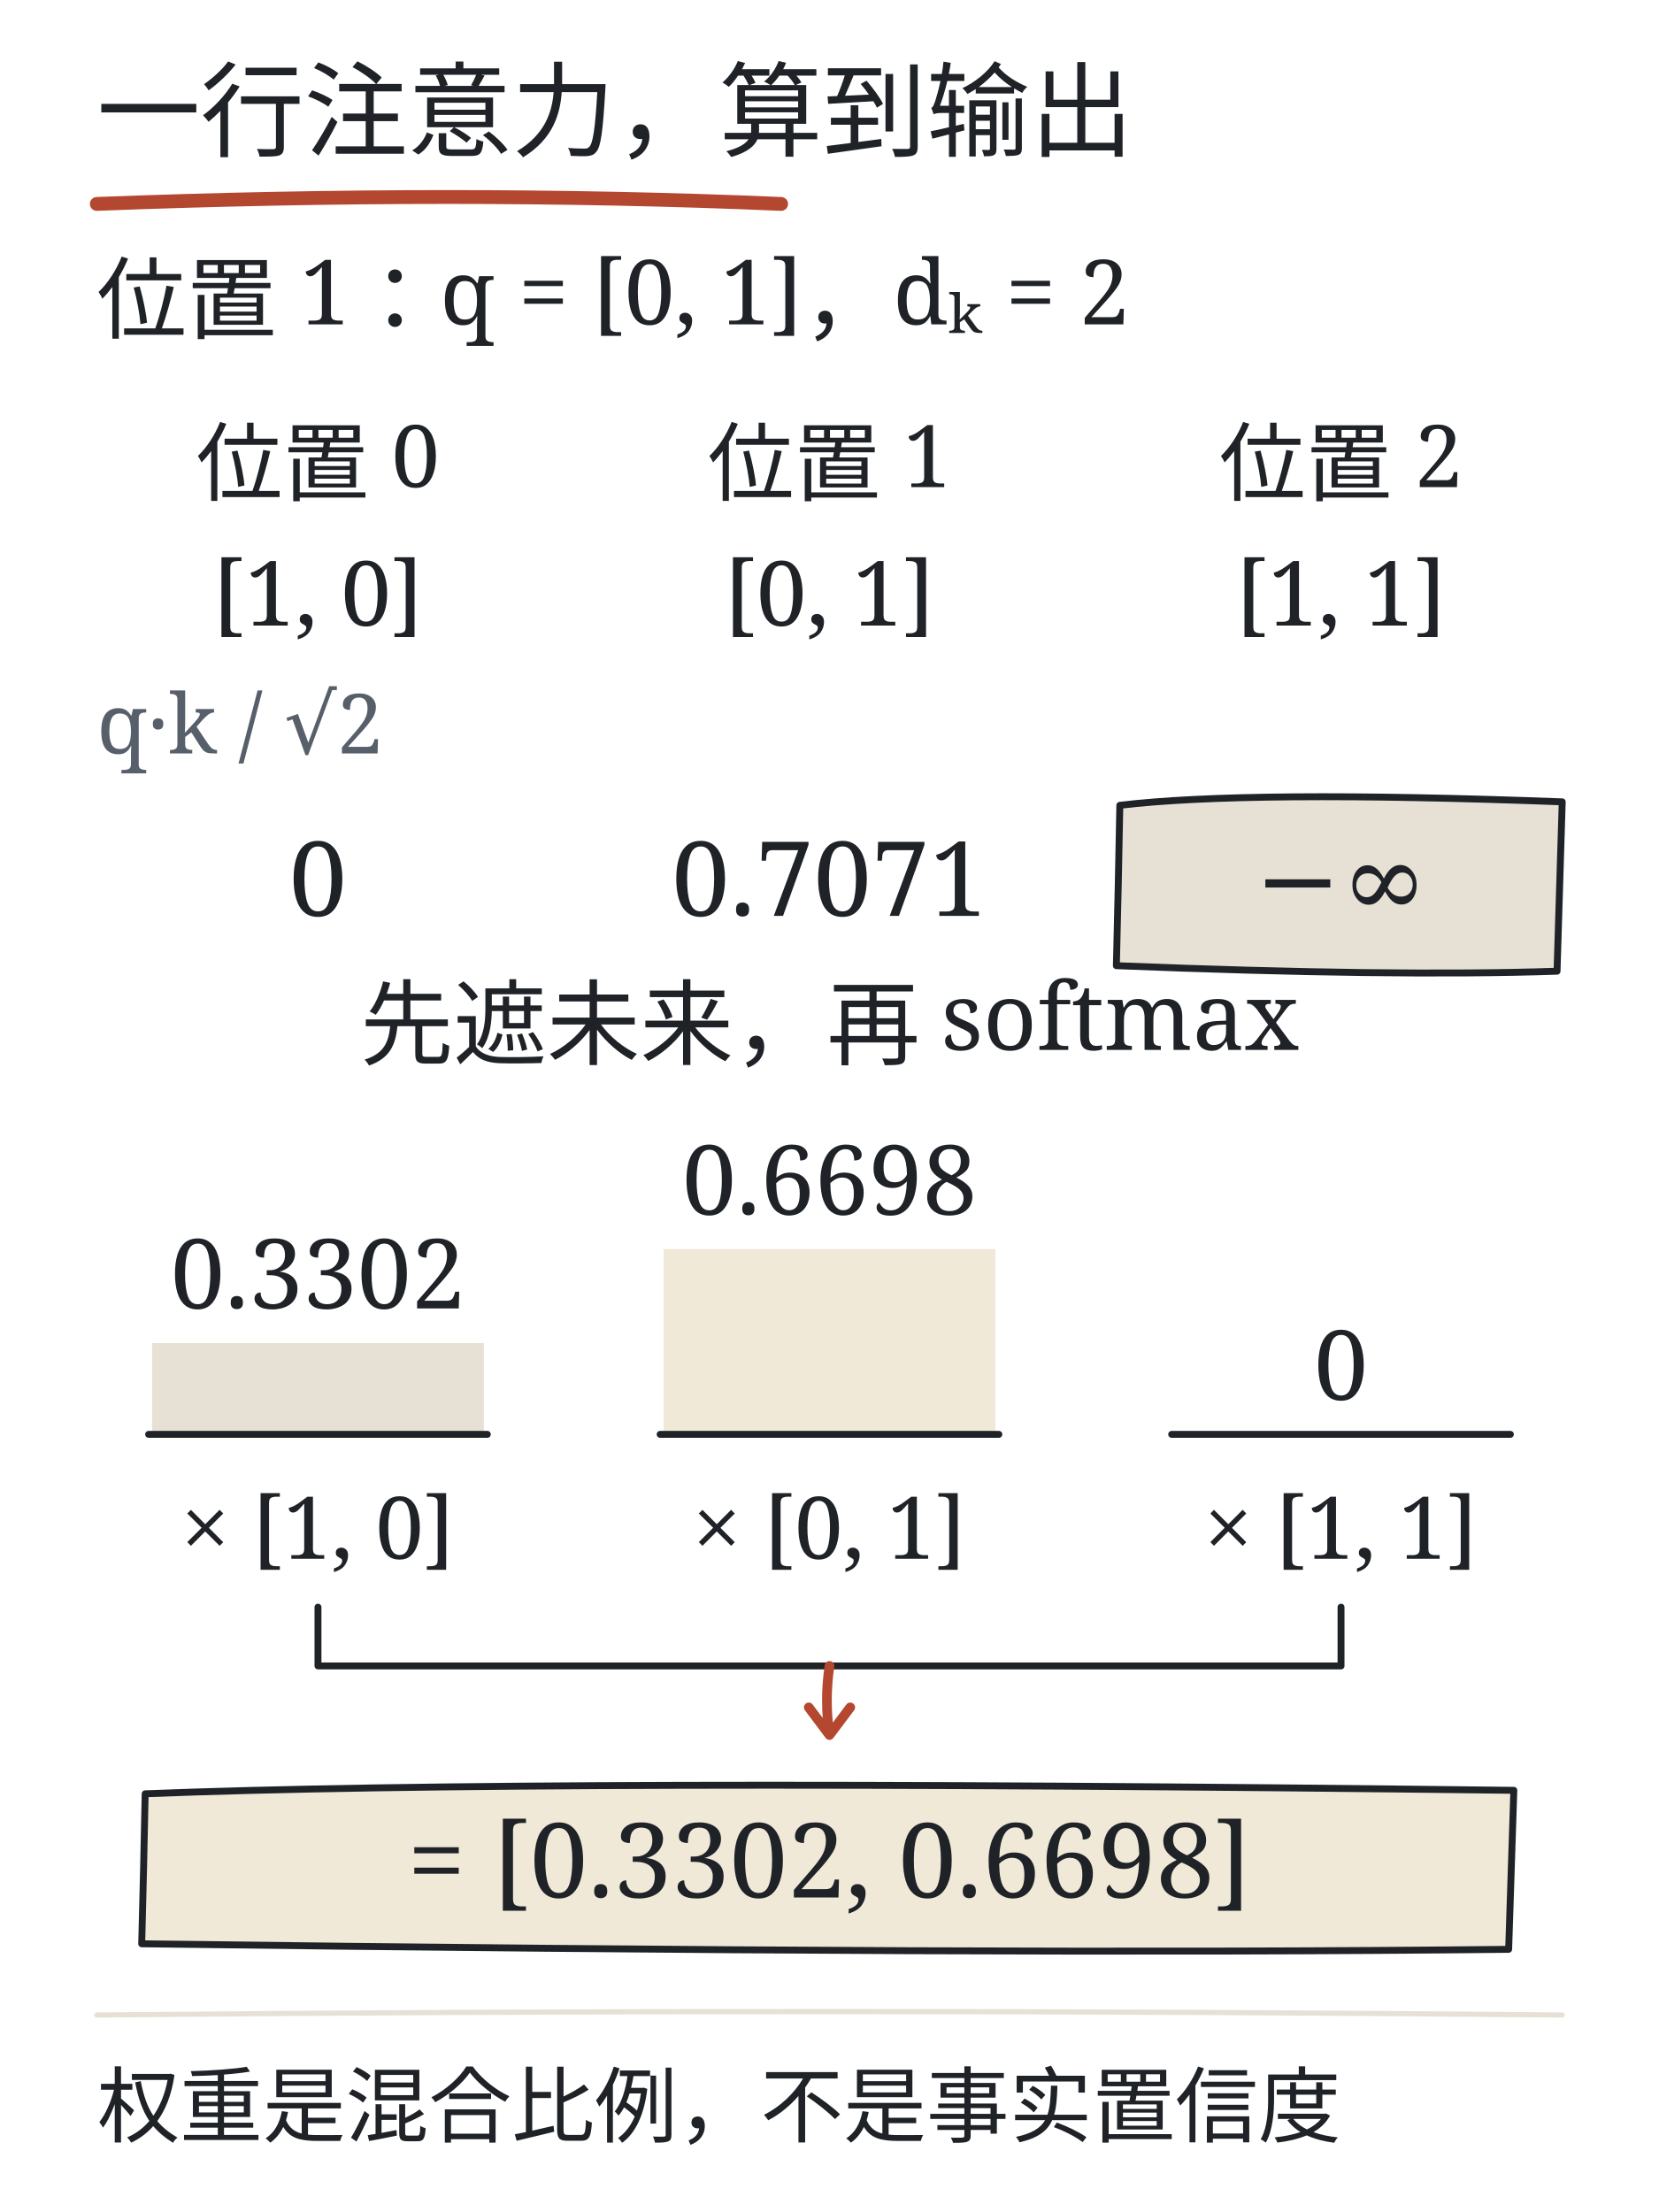
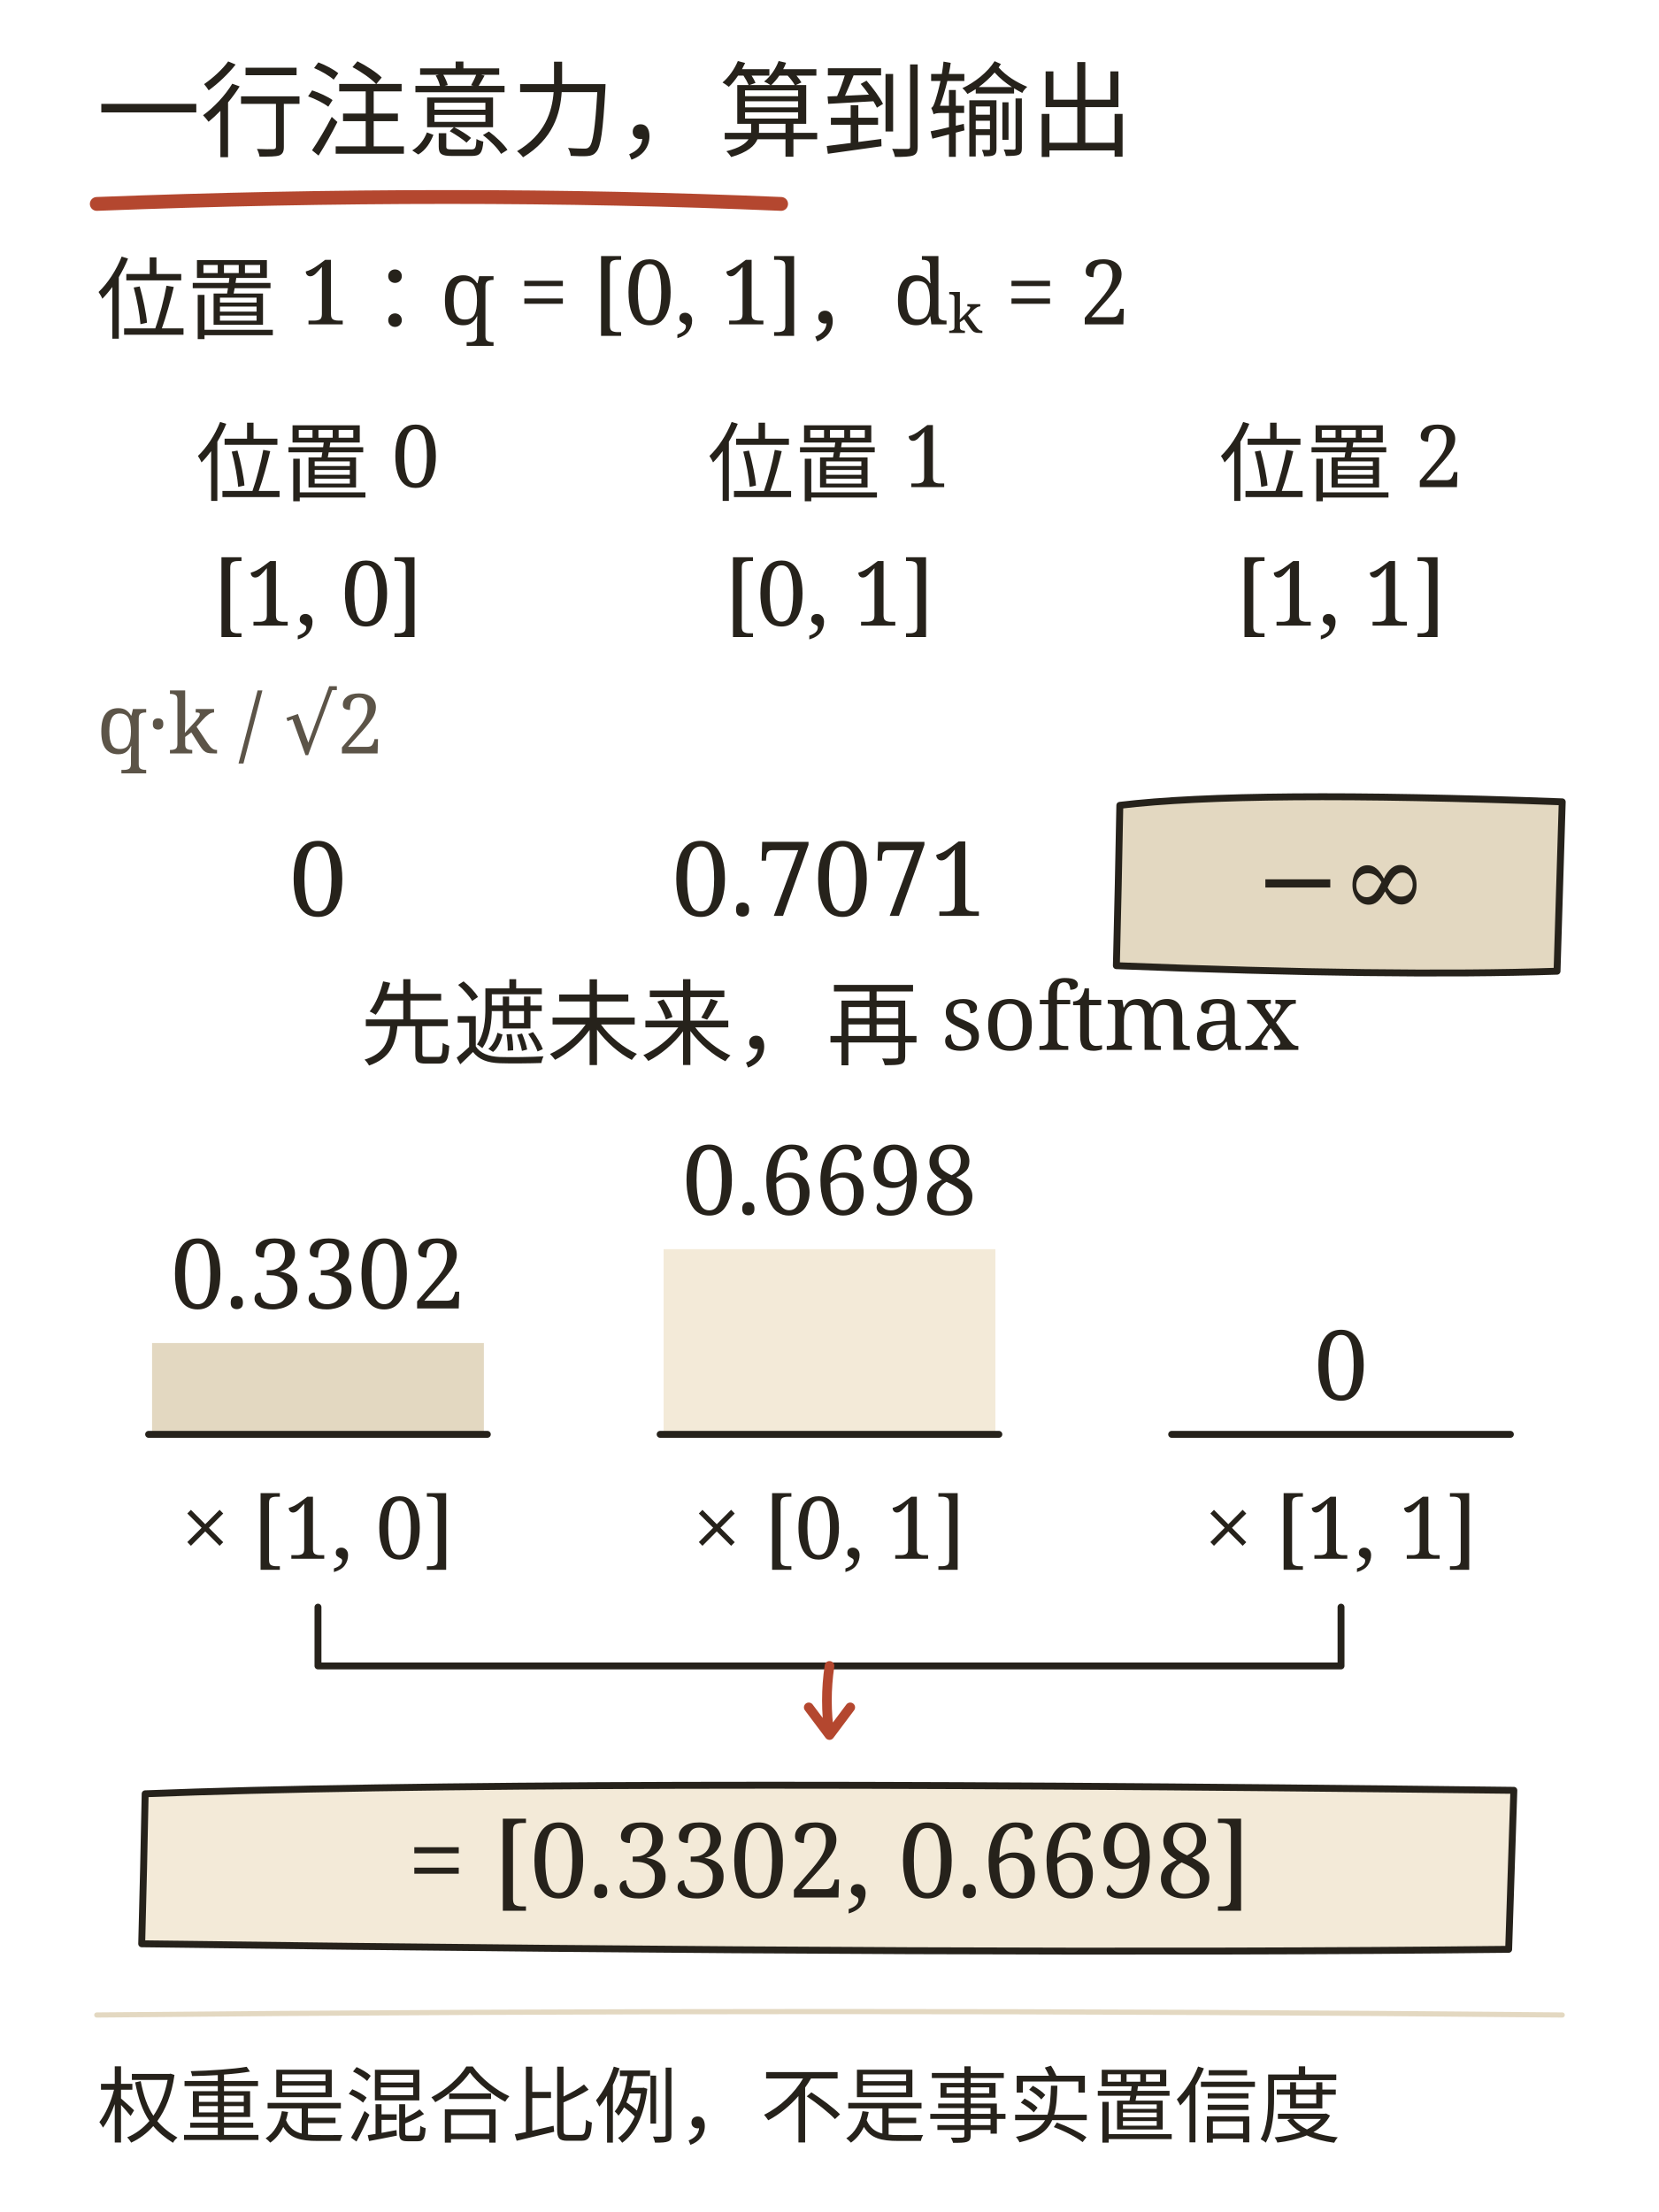
<svg xmlns="http://www.w3.org/2000/svg" width="480" height="640" viewBox="0 0 480 640" role="img" aria-labelledby="title desc">
  <g font-family="'Noto Serif SC','Source Han Serif SC','Songti SC','SimSun',serif">
-     <text x="28" y="43" font-size="30" text-anchor="start" fill="#1f2328">一行注意力，算到输出</text>
+     <text x="28" y="43" font-size="30" text-anchor="start" fill="#26221B">一行注意力，算到输出</text>
    <path d="M28 59 Q132 55 226 59" fill="none" stroke="#B4472F" stroke-width="4" stroke-linecap="round" stroke-linejoin="round" />
-     <text x="28" y="96" font-size="26" text-anchor="start" fill="#1f2328">位置 1：q = [0, 1]，dₖ = 2</text>
-     <text x="92" y="143" font-size="25" text-anchor="middle" fill="#1f2328">位置 0</text>
-     <text x="92" y="181" font-size="26" text-anchor="middle" fill="#1f2328">[1, 0]</text>
-     <text x="240" y="143" font-size="25" text-anchor="middle" fill="#1f2328">位置 1</text>
-     <text x="240" y="181" font-size="26" text-anchor="middle" fill="#1f2328">[0, 1]</text>
-     <text x="388" y="143" font-size="25" text-anchor="middle" fill="#1f2328">位置 2</text>
-     <text x="388" y="181" font-size="26" text-anchor="middle" fill="#1f2328">[1, 1]</text>
-     <text x="28" y="218" font-size="24" text-anchor="start" fill="#57606a">q·k / √2</text>
-     <path d="M324 233 Q360.72 228.6 452 232 L450.5 281 Q402.88 282.6 323 279.4 Q323.6 255.5 324 233Z" fill="#e6e1d4" stroke="#1f2328" stroke-width="2" stroke-linecap="round" stroke-linejoin="round" />
-     <text x="92" y="265" font-size="30" text-anchor="middle" fill="#1f2328">0</text>
-     <text x="240" y="265" font-size="30" text-anchor="middle" fill="#1f2328">0.7071</text>
-     <text x="388" y="265" font-size="30" text-anchor="middle" fill="#1f2328">−∞</text>
-     <text x="240" y="306" font-size="27" text-anchor="middle" fill="#1f2328">先遮未来，再 softmax</text>
-     <rect x="44" y="388.581" width="96" height="26.419" fill="#e6e1d4" />
-     <path d="M43 415 H141" fill="none" stroke="#1f2328" stroke-width="2" stroke-linecap="round" stroke-linejoin="round" />
-     <text x="92" y="378.581" font-size="28" text-anchor="middle" fill="#1f2328">0.3302</text>
-     <rect x="192" y="361.419" width="96" height="53.581" fill="#f0e9d8" />
-     <path d="M191 415 H289" fill="none" stroke="#1f2328" stroke-width="2" stroke-linecap="round" stroke-linejoin="round" />
-     <text x="240" y="351.419" font-size="28" text-anchor="middle" fill="#1f2328">0.6698</text>
-     <rect x="340" y="415" width="96" height="0" fill="#e6e1d4" />
-     <path d="M339 415 H437" fill="none" stroke="#1f2328" stroke-width="2" stroke-linecap="round" stroke-linejoin="round" />
-     <text x="388" y="405" font-size="28" text-anchor="middle" fill="#1f2328">0</text>
-     <text x="92" y="451" font-size="25" text-anchor="middle" fill="#1f2328">× [1, 0]</text>
-     <text x="240" y="451" font-size="25" text-anchor="middle" fill="#1f2328">× [0, 1]</text>
-     <text x="388" y="451" font-size="25" text-anchor="middle" fill="#1f2328">× [1, 1]</text>
-     <path d="M92 465 V482 H240 M388 465 V482 H240" fill="none" stroke="#1f2328" stroke-width="2" stroke-linecap="round" stroke-linejoin="round" />
+     <text x="28" y="96" font-size="26" text-anchor="start" fill="#26221B">位置 1：q = [0, 1]，dₖ = 2</text>
+     <text x="92" y="143" font-size="25" text-anchor="middle" fill="#26221B">位置 0</text>
+     <text x="92" y="181" font-size="26" text-anchor="middle" fill="#26221B">[1, 0]</text>
+     <text x="240" y="143" font-size="25" text-anchor="middle" fill="#26221B">位置 1</text>
+     <text x="240" y="181" font-size="26" text-anchor="middle" fill="#26221B">[0, 1]</text>
+     <text x="388" y="143" font-size="25" text-anchor="middle" fill="#26221B">位置 2</text>
+     <text x="388" y="181" font-size="26" text-anchor="middle" fill="#26221B">[1, 1]</text>
+     <text x="28" y="218" font-size="24" text-anchor="start" fill="#5C5448">q·k / √2</text>
+     <path d="M324 233 Q360.72 228.6 452 232 L450.5 281 Q402.88 282.6 323 279.4 Q323.6 255.5 324 233Z" fill="#E3D8C1" stroke="#26221B" stroke-width="2" stroke-linecap="round" stroke-linejoin="round" />
+     <text x="92" y="265" font-size="30" text-anchor="middle" fill="#26221B">0</text>
+     <text x="240" y="265" font-size="30" text-anchor="middle" fill="#26221B">0.7071</text>
+     <text x="388" y="265" font-size="30" text-anchor="middle" fill="#26221B">−∞</text>
+     <text x="240" y="306" font-size="27" text-anchor="middle" fill="#26221B">先遮未来，再 softmax</text>
+     <rect x="44" y="388.581" width="96" height="26.419" fill="#E3D8C1" />
+     <path d="M43 415 H141" fill="none" stroke="#26221B" stroke-width="2" stroke-linecap="round" stroke-linejoin="round" />
+     <text x="92" y="378.581" font-size="28" text-anchor="middle" fill="#26221B">0.3302</text>
+     <rect x="192" y="361.419" width="96" height="53.581" fill="#F3EAD8" />
+     <path d="M191 415 H289" fill="none" stroke="#26221B" stroke-width="2" stroke-linecap="round" stroke-linejoin="round" />
+     <text x="240" y="351.419" font-size="28" text-anchor="middle" fill="#26221B">0.6698</text>
+     <rect x="340" y="415" width="96" height="0" fill="#E3D8C1" />
+     <path d="M339 415 H437" fill="none" stroke="#26221B" stroke-width="2" stroke-linecap="round" stroke-linejoin="round" />
+     <text x="388" y="405" font-size="28" text-anchor="middle" fill="#26221B">0</text>
+     <text x="92" y="451" font-size="25" text-anchor="middle" fill="#26221B">× [1, 0]</text>
+     <text x="240" y="451" font-size="25" text-anchor="middle" fill="#26221B">× [0, 1]</text>
+     <text x="388" y="451" font-size="25" text-anchor="middle" fill="#26221B">× [1, 1]</text>
+     <path d="M92 465 V482 H240 M388 465 V482 H240" fill="none" stroke="#26221B" stroke-width="2" stroke-linecap="round" stroke-linejoin="round" />
    <path d="M240 482 Q238.5 492 240 502 M234 494 L240 502 L246 494" fill="none" stroke="#B4472F" stroke-width="2.8" stroke-linecap="round" stroke-linejoin="round" />
-     <path d="M42 519 Q153.76 514.6 438 518 L436.5 564 Q287.04 565.6 41 562.4 Q41.6 540 42 519Z" fill="#f0e9d8" stroke="#1f2328" stroke-width="2" stroke-linecap="round" stroke-linejoin="round" />
-     <text x="240" y="549" font-size="30" text-anchor="middle" fill="#1f2328">= [0.3302, 0.6698]</text>
-     <text x="28" y="618" font-size="24" text-anchor="start" fill="#1f2328">权重是混合比例，不是事实置信度</text>
-     <path d="M28 583 Q240 581 452 583" fill="none" stroke="#e6e1d4" stroke-width="1.5" stroke-linecap="round" stroke-linejoin="round" />
+     <path d="M42 519 Q153.76 514.6 438 518 L436.5 564 Q287.04 565.6 41 562.4 Q41.6 540 42 519Z" fill="#F3EAD8" stroke="#26221B" stroke-width="2" stroke-linecap="round" stroke-linejoin="round" />
+     <text x="240" y="549" font-size="30" text-anchor="middle" fill="#26221B">= [0.3302, 0.6698]</text>
+     <text x="28" y="618" font-size="24" text-anchor="start" fill="#26221B">权重是混合比例，不是事实置信度</text>
+     <path d="M28 583 Q240 581 452 583" fill="none" stroke="#E3D8C1" stroke-width="1.5" stroke-linecap="round" stroke-linejoin="round" />
  </g>
</svg>
